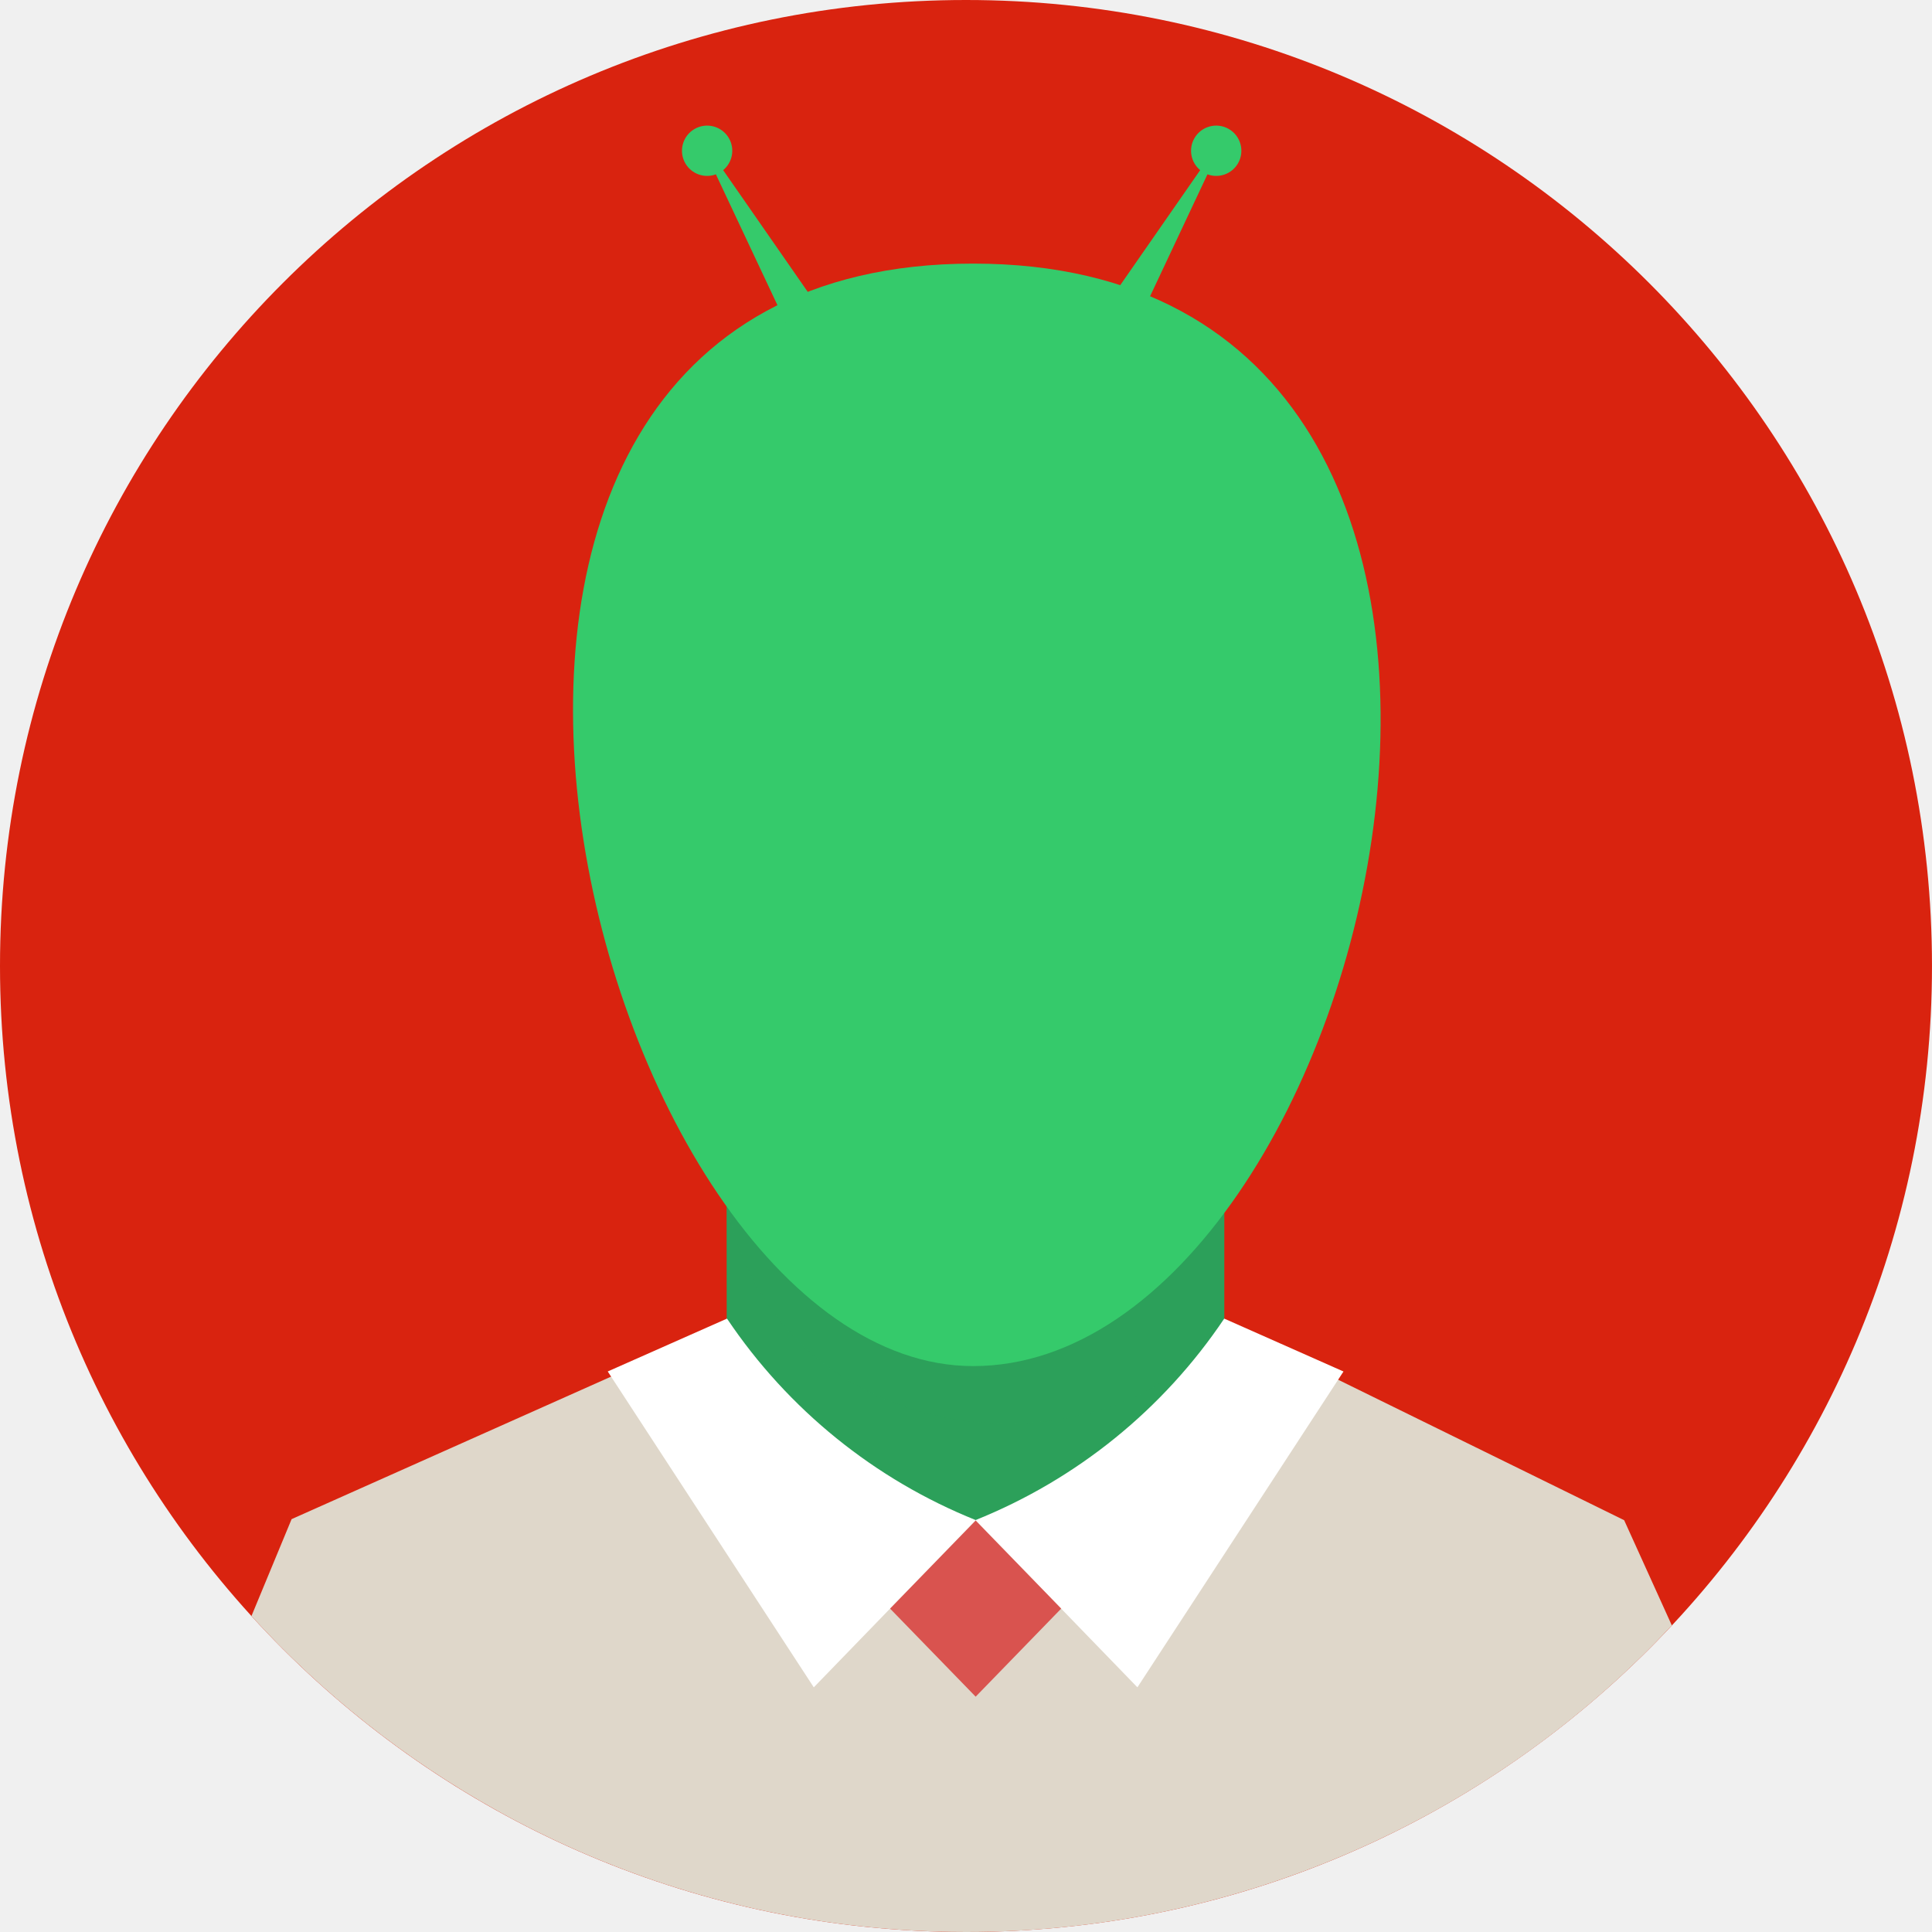
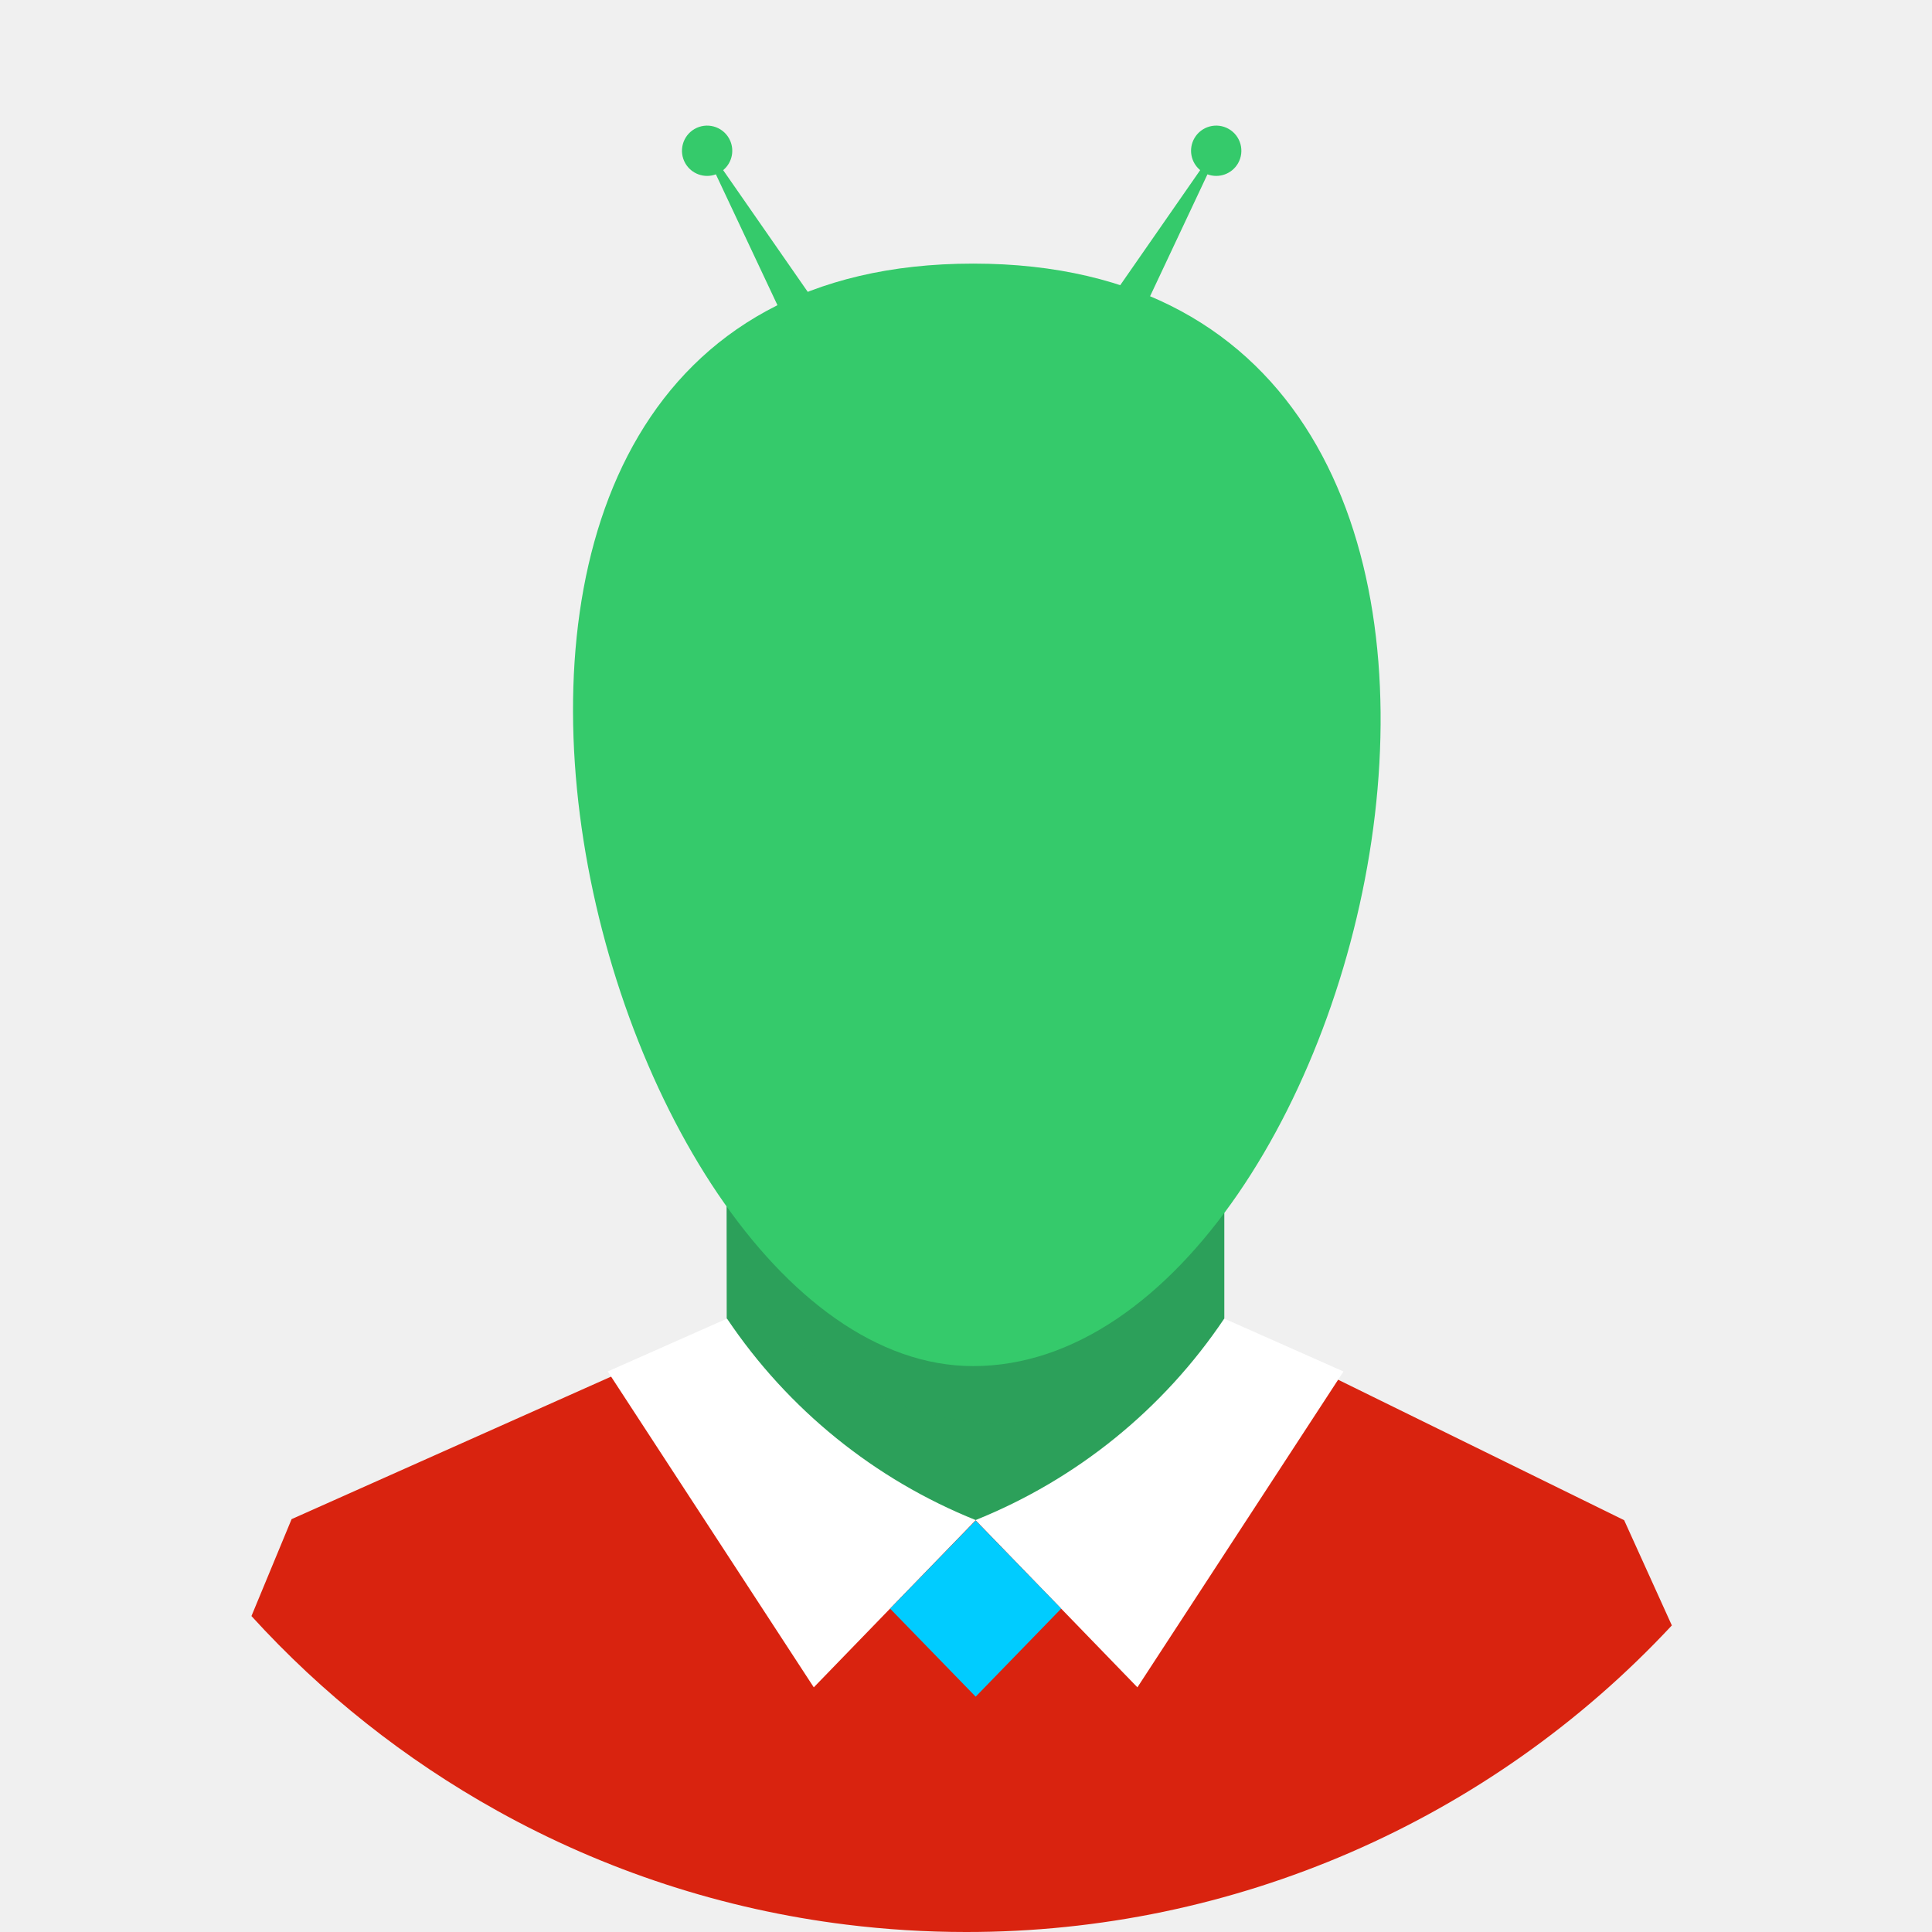
<svg xmlns="http://www.w3.org/2000/svg" width="512" height="512" viewBox="0 0 135.467 135.467" version="1.1" id="svg1" xml:space="preserve">
  <defs id="defs1">
    <linearGradient id="linearGradient841" y2="461.25" y1="381.085" x2="290.915" x1="185.413" gradientTransform="matrix(0.3392539,0,0,0.2063479,6.82096,14.11287)" gradientUnits="userSpaceOnUse">
      <stop id="stop839" style="stop-color:#000000;stop-opacity:.667" offset="0" />
      <stop id="stop840" style="stop-color:#003a00;stop-opacity:.118" offset="1" />
    </linearGradient>
    <linearGradient id="linearGradient882" y2="324.683" y1="157.967" x2="312.295" x1="207.025" gradientTransform="matrix(0.2524522,0,0,0.2772974,6.82096,14.11287)" gradientUnits="userSpaceOnUse">
      <stop id="stop884" style="stop-color:#ffffff;stop-opacity:1" offset="0" />
      <stop id="stop885" style="stop-color:#29abe0;stop-opacity:1" offset="1" />
    </linearGradient>
    <linearGradient id="linearGradient886" y2="7.523" y1="7.523" x1="7.712" gradientTransform="matrix(0.262078,0,0,0.2671126,6.82096,14.11287)" x2="416.127" gradientUnits="userSpaceOnUse">
      <stop id="stop888" style="stop-color:#325d88;stop-opacity:1" offset="0" />
      <stop id="stop889" style="stop-color:#29abe0;stop-opacity:1" offset="1" />
    </linearGradient>
  </defs>
  <g id="layer1">
-     <circle cx="67.733" cy="67.733" fill="#485a69" r="67.733" id="circle1" style="stroke-width:3.425;fill:#d9230f;fill-opacity:1" />
    <path d="m 50.947,84.594 34.897,0.458 V 113.369 l -34.868,-0.265 z" fill="#f9dca4" fill-rule="evenodd" id="path1" style="stroke-width:3.425;fill:#2ca05a" />
-     <path d="m 117.225,113.97 a 67.545,67.545 0 0 1 -49.491,21.497 68.446,68.446 0 0 1 -8.411,-0.52 67.293,67.293 0 0 1 -24.469,-7.988 A 68.025,68.025 0 0 1 17.631,113.314 l 2.815,-6.795 30.524,-13.617 c 0,9.941 4.033,13.485 17.47,13.687 16.594,0.248 17.405,-3.52 17.405,-13.766 l 28.036,13.768 z" fill="#d5e1ed" fill-rule="evenodd" id="path2" style="stroke-width:3.425;fill:#dfd7ca;fill-opacity:1" />
+     <path d="m 117.225,113.97 a 67.545,67.545 0 0 1 -49.491,21.497 68.446,68.446 0 0 1 -8.411,-0.52 67.293,67.293 0 0 1 -24.469,-7.988 A 68.025,68.025 0 0 1 17.631,113.314 l 2.815,-6.795 30.524,-13.617 c 0,9.941 4.033,13.485 17.47,13.687 16.594,0.248 17.405,-3.52 17.405,-13.766 l 28.036,13.768 z" fill="#d5e1ed" fill-rule="evenodd" id="path2" style="stroke-width:3.425;fill:#d9230f;fill-opacity:1" />
    <path d="m 85.851,85.002 v 7.462 C 79.823,103.235 55.162,103.419 50.947,84.594 Z" fill-rule="evenodd" opacity="0.11" id="path3-3" style="stroke-width:3.425;fill:#2ca05a" />
    <path d="m 68.236,18.483 c 46.648,0 28.468,77.304 0,77.304 -26.889,0 -46.648,-77.304 0,-77.304 z" fill="#ffe8be" fill-rule="evenodd" id="path4" style="stroke-width:3.425;fill:#35ca6b;fill-opacity:1" />
    <path d="M 50.976,92.457 A 38.119,38.119 0 0 0 68.42,106.587 l -11.359,11.725 -14.448,-22.148 z" fill="#ffffff" fill-rule="evenodd" id="path8-7" style="stroke-width:3.425" />
    <path d="M 85.84,92.457 A 38.121,38.121 0 0 1 68.396,106.587 L 79.752,118.312 94.202,96.166 Z" fill="#ffffff" fill-rule="evenodd" id="path9" style="stroke-width:3.425" />
-     <path d="m 62.411,112.792 6,-6.175 5.997,6.175 -5.997,6.175 z" fill="#3dbc93" fill-rule="evenodd" id="path11" style="stroke-width:3.425;fill:#d9534f;fill-opacity:1" />
+     <path d="m 62.411,112.792 6,-6.175 5.997,6.175 -5.997,6.175 z" fill="#3dbc93" fill-rule="evenodd" id="path11" style="stroke-width:3.425;fill:#00ccff;fill-opacity:1" />
    <path id="path3" style="fill:#35ca6b;fill-opacity:1;stroke:none;stroke-width:0.5;stroke-linecap:square" d="m 48.7,9.044 a 1.764,1.764 0 0 0 -0.646,2.409 1.764,1.764 0 0 0 2.142,0.771 L 55.789,24.11 58.202,22.717 50.706,11.93 A 1.764,1.764 0 0 0 51.109,9.689 1.764,1.764 0 0 0 48.7,9.044 Z" />
    <path id="path7" style="fill:#35ca6b;fill-opacity:1;stroke:none;stroke-width:0.5;stroke-linecap:square" d="m 86.16,9.044 a 1.764,1.764 0 0 1 0.646,2.409 1.764,1.764 0 0 1 -2.142,0.771 L 79.07,24.11 76.657,22.717 84.153,11.93 A 1.764,1.764 0 0 1 83.75,9.689 1.764,1.764 0 0 1 86.16,9.044 Z" />
  </g>
</svg>
